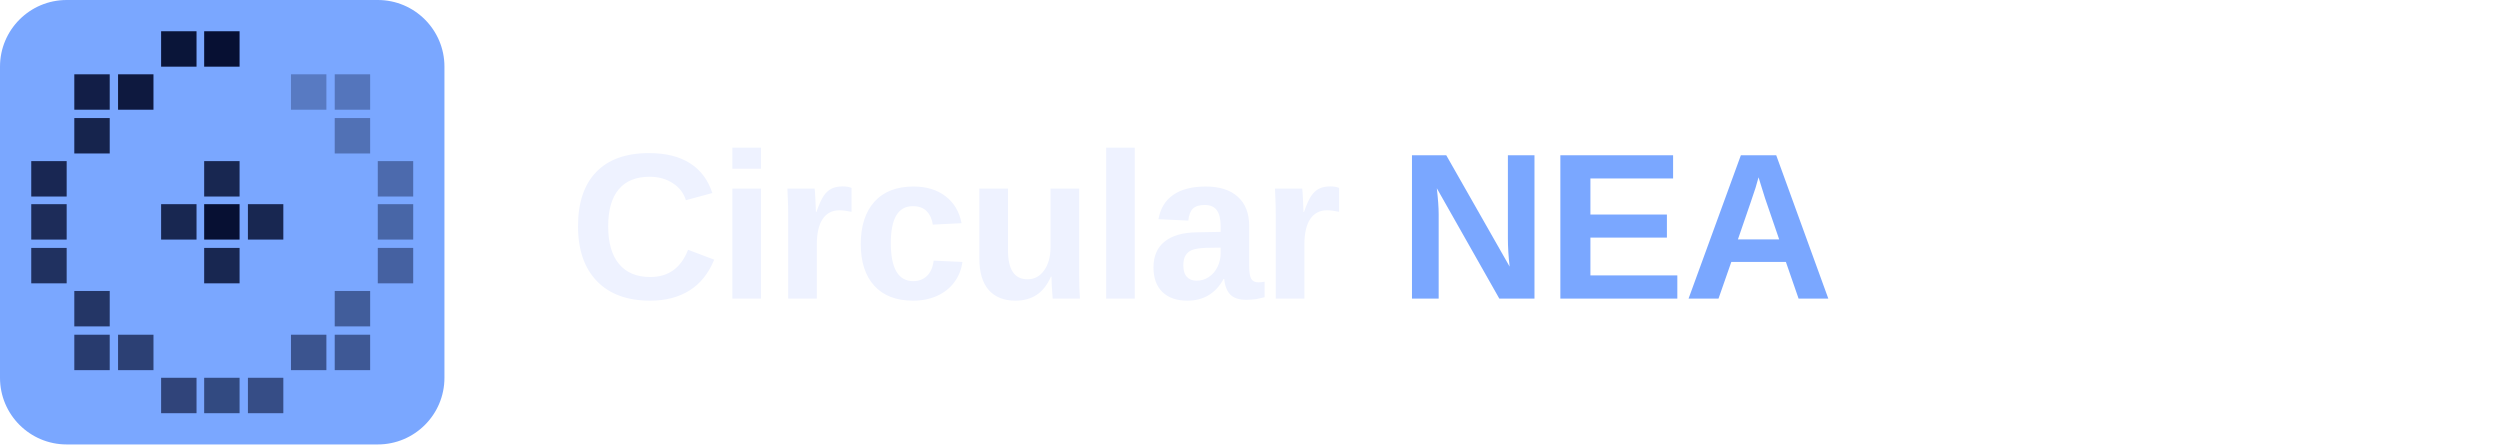
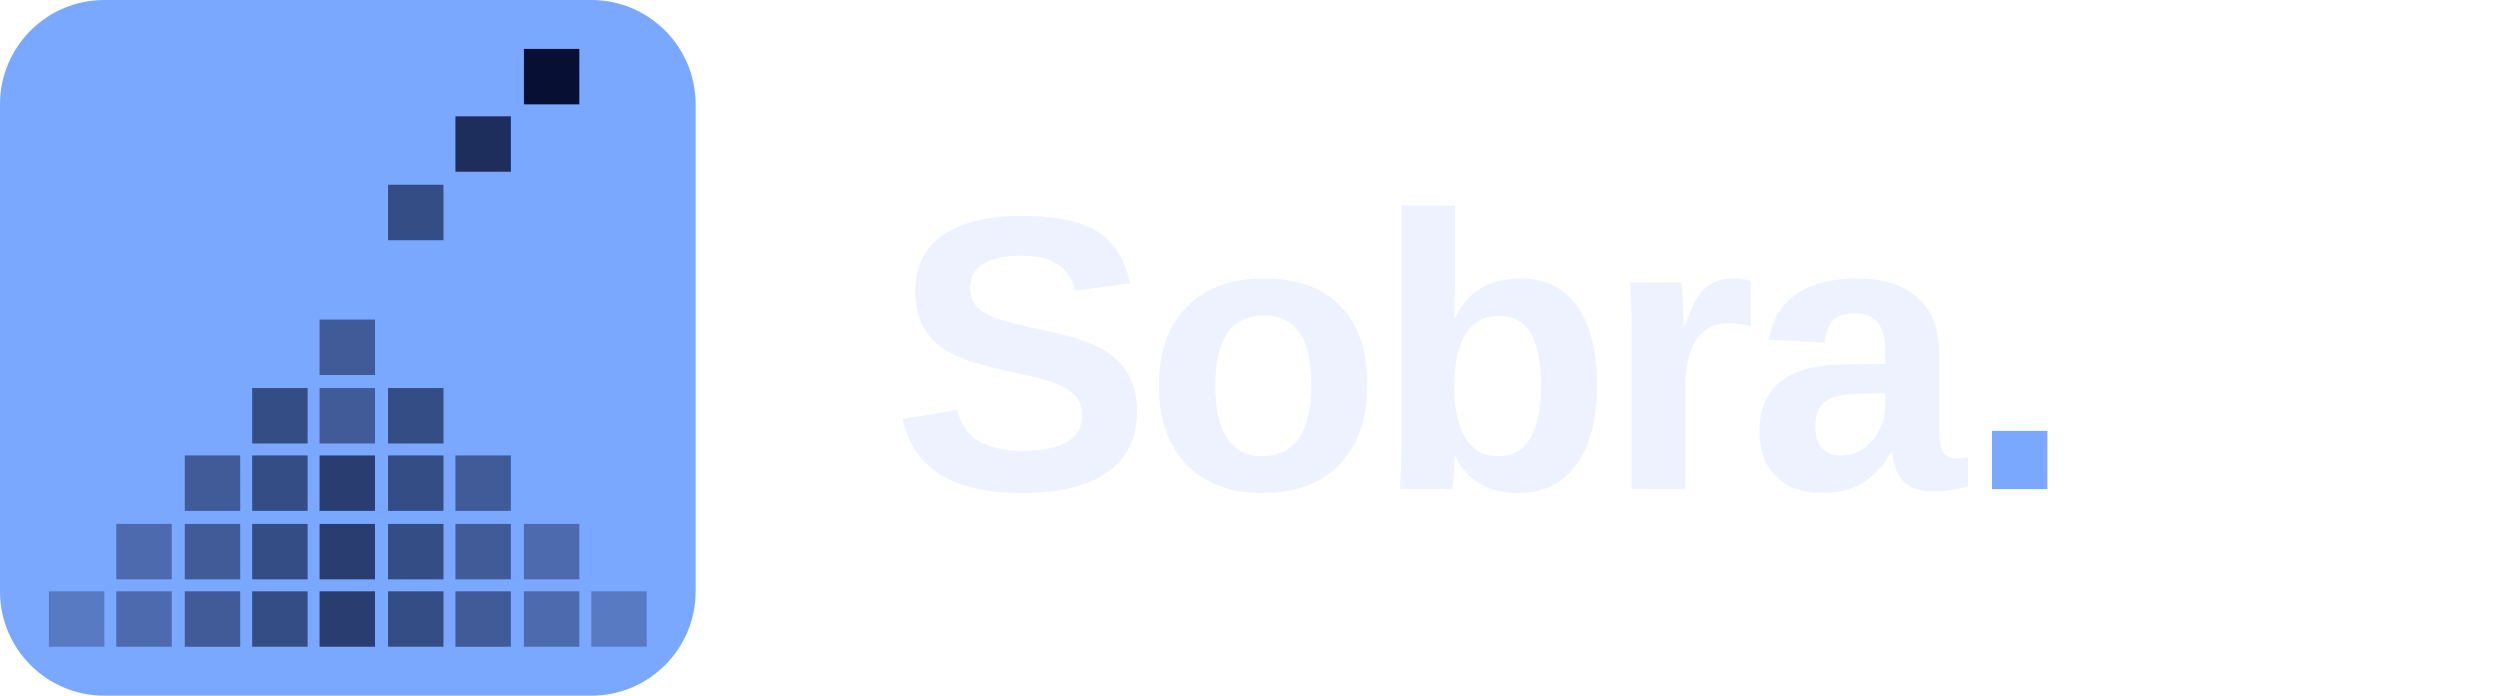
- <svg xmlns="http://www.w3.org/2000/svg" viewBox="0 0 360 64" width="360" height="64" role="img" aria-label="Circular NEA">
+ <svg xmlns="http://www.w3.org/2000/svg" viewBox="0 0 230 64" width="230" height="64" role="img" aria-label="Sobra">
  <g>
    <rect width="64" height="64" rx="9.6" fill="#7aa7ff" />
-     <rect x="41.9" y="10.7" width="5.1" height="5.1" fill="#071033" opacity="0.3" />
-     <rect x="48.2" y="10.7" width="5.1" height="5.1" fill="#071033" opacity="0.33" />
-     <rect x="48.2" y="17.0" width="5.1" height="5.1" fill="#071033" opacity="0.36" />
-     <rect x="54.4" y="23.2" width="5.1" height="5.1" fill="#071033" opacity="0.4" />
-     <rect x="54.4" y="29.4" width="5.1" height="5.1" fill="#071033" opacity="0.43" />
-     <rect x="54.4" y="35.7" width="5.1" height="5.1" fill="#071033" opacity="0.46" />
-     <rect x="48.2" y="41.9" width="5.1" height="5.1" fill="#071033" opacity="0.49" />
-     <rect x="48.2" y="48.2" width="5.1" height="5.1" fill="#071033" opacity="0.52" />
-     <rect x="41.9" y="48.2" width="5.1" height="5.1" fill="#071033" opacity="0.55" />
-     <rect x="35.7" y="54.4" width="5.1" height="5.1" fill="#071033" opacity="0.59" />
-     <rect x="29.4" y="54.4" width="5.1" height="5.1" fill="#071033" opacity="0.62" />
-     <rect x="23.2" y="54.4" width="5.1" height="5.1" fill="#071033" opacity="0.65" />
-     <rect x="17.0" y="48.2" width="5.1" height="5.1" fill="#071033" opacity="0.68" />
-     <rect x="10.7" y="48.2" width="5.1" height="5.1" fill="#071033" opacity="0.71" />
-     <rect x="10.7" y="41.9" width="5.1" height="5.1" fill="#071033" opacity="0.75" />
-     <rect x="4.5" y="35.7" width="5.1" height="5.1" fill="#071033" opacity="0.78" />
-     <rect x="4.5" y="29.4" width="5.1" height="5.1" fill="#071033" opacity="0.81" />
-     <rect x="4.5" y="23.2" width="5.1" height="5.1" fill="#071033" opacity="0.84" />
-     <rect x="10.7" y="17.0" width="5.1" height="5.1" fill="#071033" opacity="0.87" />
-     <rect x="10.7" y="10.7" width="5.1" height="5.1" fill="#071033" opacity="0.9" />
-     <rect x="17.0" y="10.7" width="5.1" height="5.1" fill="#071033" opacity="0.94" />
-     <rect x="23.2" y="4.5" width="5.1" height="5.1" fill="#071033" opacity="0.97" />
-     <rect x="29.4" y="4.5" width="5.1" height="5.1" fill="#071033" />
-     <rect x="29.4" y="23.2" width="5.1" height="5.1" fill="#071033" opacity="0.85" />
-     <rect x="23.2" y="29.4" width="5.1" height="5.1" fill="#071033" opacity="0.85" />
-     <rect x="29.4" y="29.4" width="5.1" height="5.1" fill="#071033" />
-     <rect x="35.7" y="29.4" width="5.1" height="5.1" fill="#071033" opacity="0.85" />
-     <rect x="29.4" y="35.7" width="5.1" height="5.1" fill="#071033" opacity="0.85" />
+     <rect x="48.2" y="4.5" width="5.1" height="5.1" fill="#071033" />
+     <rect x="41.9" y="10.7" width="5.1" height="5.1" fill="#071033" opacity="0.8" />
+     <rect x="35.7" y="17.0" width="5.1" height="5.1" fill="#071033" opacity="0.6" />
+     <rect x="29.4" y="29.4" width="5.1" height="5.1" fill="#071033" opacity="0.5" />
+     <rect x="23.2" y="35.7" width="5.1" height="5.1" fill="#071033" opacity="0.6" />
+     <rect x="29.4" y="35.7" width="5.1" height="5.1" fill="#071033" opacity="0.5" />
+     <rect x="35.7" y="35.7" width="5.1" height="5.1" fill="#071033" opacity="0.6" />
+     <rect x="17.0" y="41.9" width="5.1" height="5.1" fill="#071033" opacity="0.5" />
+     <rect x="23.2" y="41.9" width="5.1" height="5.1" fill="#071033" opacity="0.6" />
+     <rect x="29.4" y="41.9" width="5.1" height="5.1" fill="#071033" opacity="0.7" />
+     <rect x="35.7" y="41.9" width="5.1" height="5.1" fill="#071033" opacity="0.6" />
+     <rect x="41.9" y="41.9" width="5.1" height="5.1" fill="#071033" opacity="0.5" />
+     <rect x="10.7" y="48.2" width="5.1" height="5.1" fill="#071033" opacity="0.4" />
+     <rect x="17.0" y="48.2" width="5.1" height="5.1" fill="#071033" opacity="0.5" />
+     <rect x="23.2" y="48.2" width="5.1" height="5.1" fill="#071033" opacity="0.6" />
+     <rect x="29.4" y="48.2" width="5.1" height="5.1" fill="#071033" opacity="0.7" />
+     <rect x="35.7" y="48.2" width="5.1" height="5.1" fill="#071033" opacity="0.6" />
+     <rect x="41.9" y="48.2" width="5.1" height="5.1" fill="#071033" opacity="0.5" />
+     <rect x="48.2" y="48.2" width="5.1" height="5.1" fill="#071033" opacity="0.4" />
+     <rect x="4.5" y="54.4" width="5.1" height="5.1" fill="#071033" opacity="0.3" />
+     <rect x="10.7" y="54.4" width="5.1" height="5.1" fill="#071033" opacity="0.4" />
+     <rect x="17.0" y="54.4" width="5.1" height="5.1" fill="#071033" opacity="0.5" />
+     <rect x="23.2" y="54.4" width="5.1" height="5.1" fill="#071033" opacity="0.6" />
+     <rect x="29.4" y="54.4" width="5.1" height="5.1" fill="#071033" opacity="0.7" />
+     <rect x="35.7" y="54.4" width="5.1" height="5.1" fill="#071033" opacity="0.6" />
+     <rect x="41.9" y="54.4" width="5.1" height="5.1" fill="#071033" opacity="0.5" />
+     <rect x="48.2" y="54.4" width="5.1" height="5.1" fill="#071033" opacity="0.4" />
+     <rect x="54.4" y="54.4" width="5.1" height="5.1" fill="#071033" opacity="0.3" />
  </g>
-   <text x="82" y="43" fill="#eef2ff" font-family="'Archivo', 'Archivo Variable', 'Helvetica Neue', Arial, sans-serif" font-size="30" font-weight="800" font-stretch="112%" letter-spacing="-0.3">Circular <tspan fill="#7aa7ff">NEA</tspan>
+   <text x="82" y="45" fill="#eef2ff" font-family="'Archivo', 'Archivo Variable', 'Helvetica Neue', Arial, sans-serif" font-size="36" font-weight="800" font-stretch="112%" letter-spacing="-0.8">Sobra<tspan fill="#7aa7ff">.</tspan>
  </text>
</svg>
